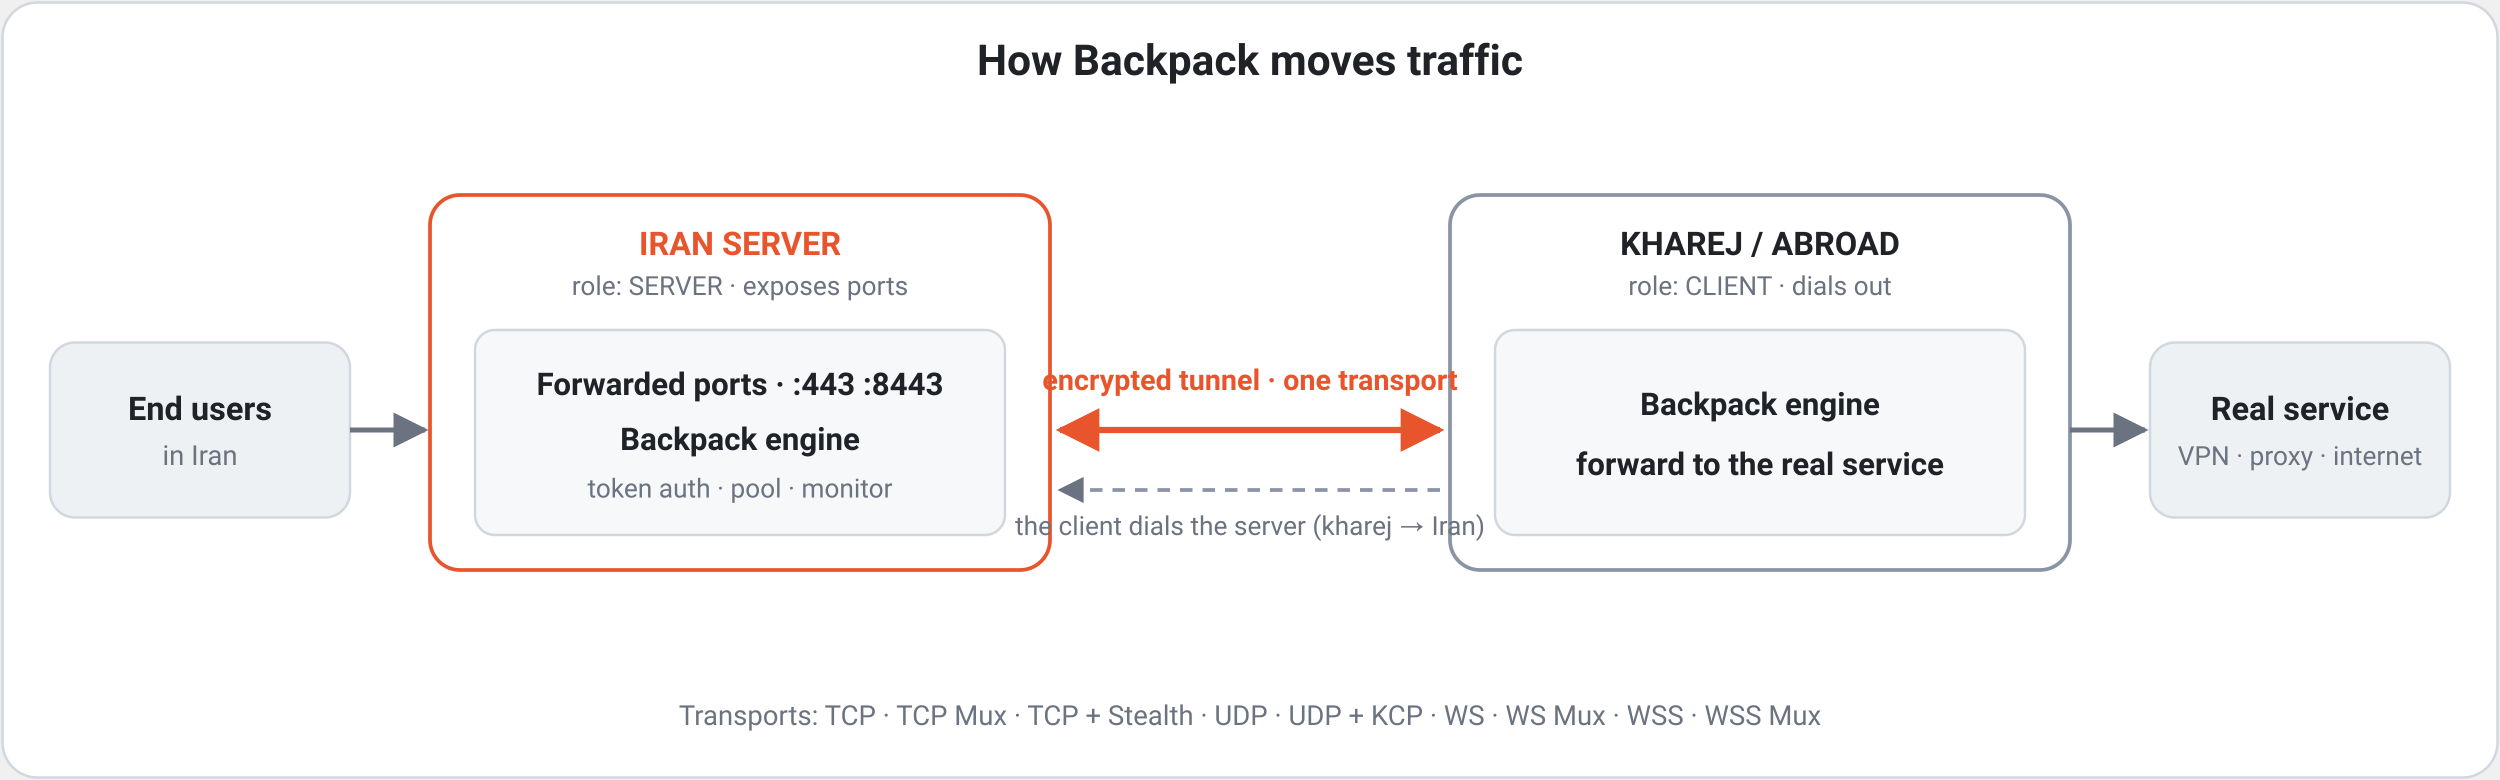
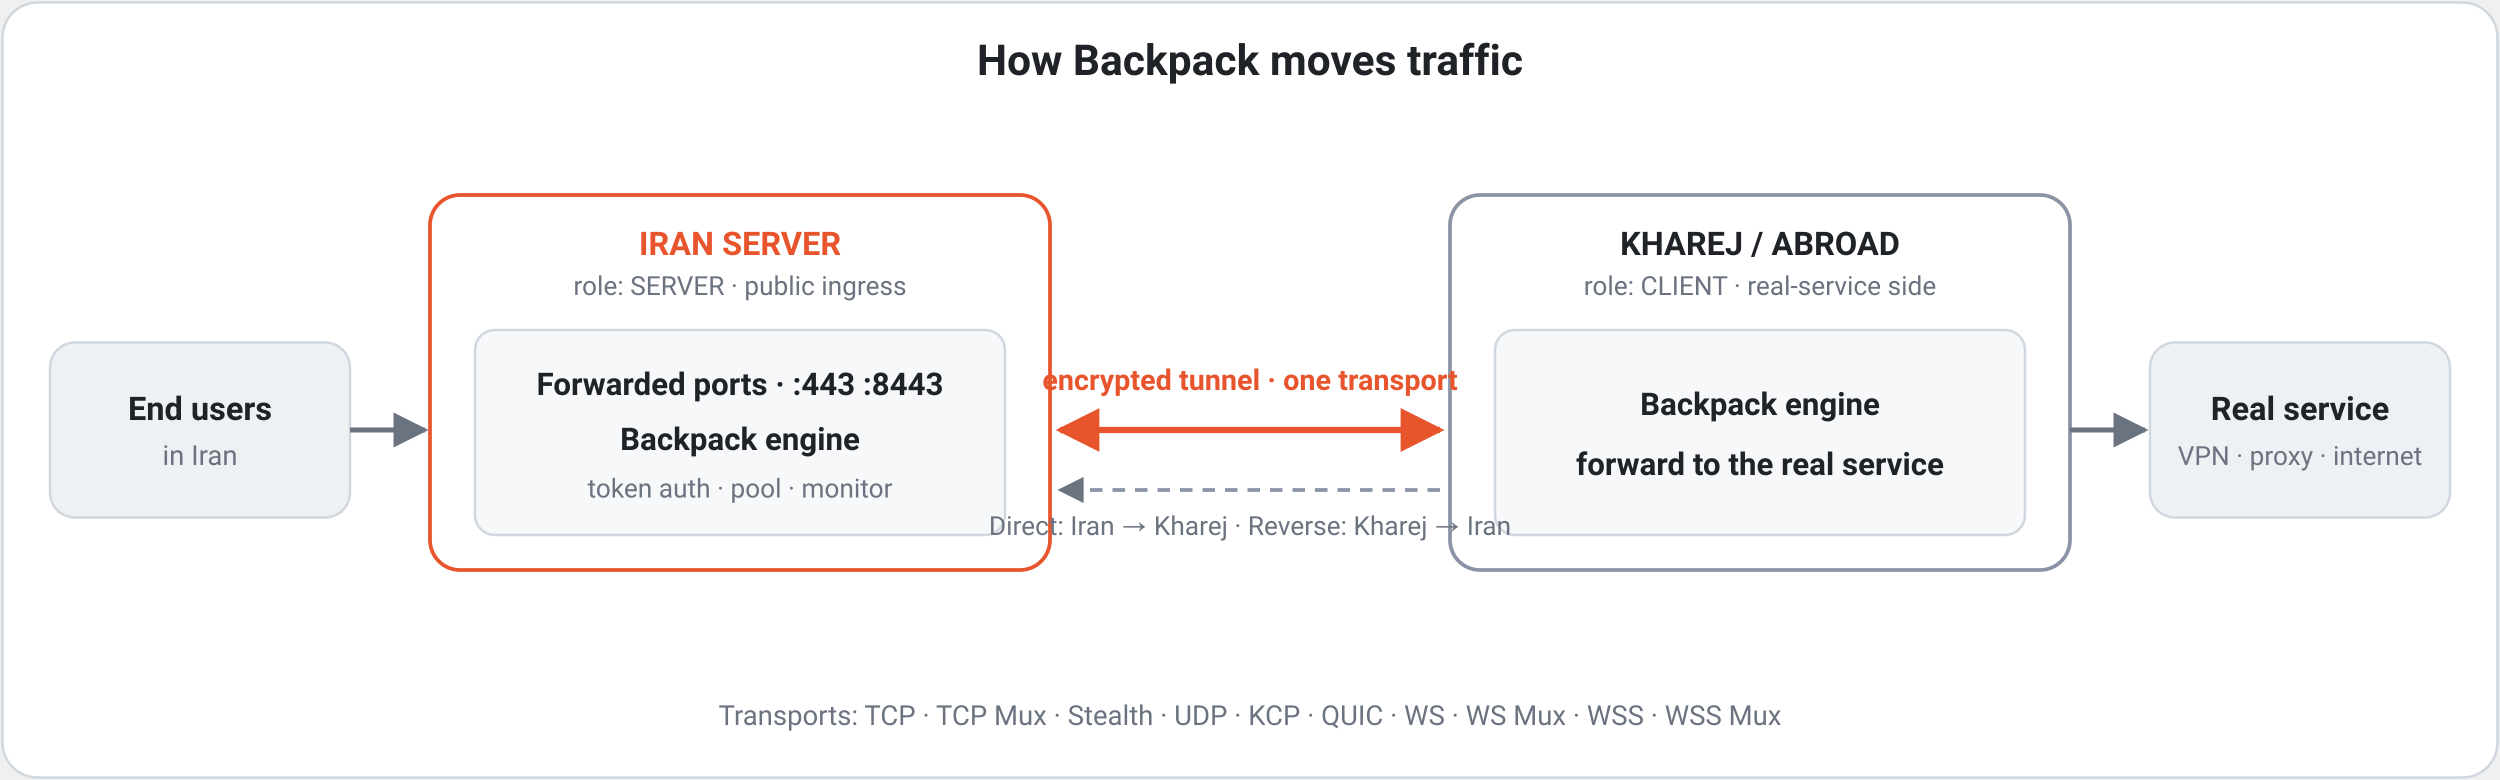
<svg xmlns="http://www.w3.org/2000/svg" viewBox="0 0 1000 312" font-family="-apple-system,BlinkMacSystemFont,'Segoe UI',Roboto,Helvetica,Arial,sans-serif">
  <defs>
    <marker id="arr" viewBox="0 0 10 10" refX="9" refY="5" markerWidth="7" markerHeight="7" orient="auto-start-reverse">
      <path d="M0 0 L10 5 L0 10 z" fill="#6b7280" />
    </marker>
    <marker id="arrA" viewBox="0 0 10 10" refX="9" refY="5" markerWidth="7" markerHeight="7" orient="auto-start-reverse">
      <path d="M0 0 L10 5 L0 10 z" fill="#e8552d" />
    </marker>
  </defs>
  <rect x="1" y="1" width="998" height="310" rx="14" fill="#ffffff" stroke="#d0d7de" />
  <text x="500" y="30" text-anchor="middle" font-size="17" font-weight="700" fill="#1f2328">How Backpack moves traffic</text>
  <rect x="20" y="137" width="120" height="70" rx="10" fill="#eef1f4" stroke="#d0d7de" />
  <text x="80" y="168" text-anchor="middle" font-size="13" font-weight="600" fill="#1f2328">End users</text>
  <text x="80" y="186" text-anchor="middle" font-size="11" fill="#6b7280">in Iran</text>
  <rect x="172" y="78" width="248" height="150" rx="12" fill="#ffffff" stroke="#e8552d" stroke-width="1.5" />
  <text x="296" y="102" text-anchor="middle" font-size="13" font-weight="700" fill="#e8552d">IRAN SERVER</text>
-   <text x="296" y="118" text-anchor="middle" font-size="10.5" fill="#6b7280">role: SERVER · exposes ports</text>
+   <text x="296" y="118" text-anchor="middle" font-size="10.5" fill="#6b7280">role: SERVER · public ingress</text>
  <rect x="190" y="132" width="212" height="82" rx="8" fill="#f6f8fa" stroke="#d0d7de" />
  <text x="296" y="158" text-anchor="middle" font-size="12.5" font-weight="600" fill="#1f2328">Forwarded ports · :443 :8443</text>
  <text x="296" y="180" text-anchor="middle" font-size="12.5" font-weight="600" fill="#1f2328">Backpack engine</text>
  <text x="296" y="199" text-anchor="middle" font-size="10.5" fill="#6b7280">token auth · pool · monitor</text>
  <rect x="580" y="78" width="248" height="150" rx="12" fill="#ffffff" stroke="#8a94a6" stroke-width="1.5" />
  <text x="704" y="102" text-anchor="middle" font-size="13" font-weight="700" fill="#1f2328">KHAREJ / ABROAD</text>
-   <text x="704" y="118" text-anchor="middle" font-size="10.5" fill="#6b7280">role: CLIENT · dials out</text>
+   <text x="704" y="118" text-anchor="middle" font-size="10.5" fill="#6b7280">role: CLIENT · real-service side</text>
  <rect x="598" y="132" width="212" height="82" rx="8" fill="#f6f8fa" stroke="#d0d7de" />
  <text x="704" y="166" text-anchor="middle" font-size="12.5" font-weight="600" fill="#1f2328">Backpack engine</text>
  <text x="704" y="190" text-anchor="middle" font-size="12.5" font-weight="600" fill="#1f2328">forward to the real service</text>
  <rect x="860" y="137" width="120" height="70" rx="10" fill="#eef1f4" stroke="#d0d7de" />
  <text x="920" y="168" text-anchor="middle" font-size="13" font-weight="600" fill="#1f2328">Real service</text>
  <text x="920" y="186" text-anchor="middle" font-size="10.5" fill="#6b7280">VPN · proxy · internet</text>
  <path d="M140 172 H170" stroke="#6b7280" stroke-width="2" fill="none" marker-end="url(#arr)" />
  <text x="500" y="156" text-anchor="middle" font-size="11.5" font-weight="600" fill="#e8552d">encrypted tunnel · one transport</text>
  <path d="M424 172 H576" stroke="#e8552d" stroke-width="2.5" fill="none" marker-start="url(#arrA)" marker-end="url(#arrA)" />
  <path d="M576 196 H424" stroke="#8a94a6" stroke-width="1.5" stroke-dasharray="5 4" fill="none" marker-end="url(#arr)" />
-   <text x="500" y="214" text-anchor="middle" font-size="10.5" fill="#6b7280">the client dials the server (kharej → Iran)</text>
+   <text x="500" y="214" text-anchor="middle" font-size="10.5" fill="#6b7280">Direct: Iran → Kharej · Reverse: Kharej → Iran</text>
  <path d="M828 172 H858" stroke="#6b7280" stroke-width="2" fill="none" marker-end="url(#arr)" />
-   <text x="500" y="290" text-anchor="middle" font-size="11" fill="#6b7280">Transports: TCP · TCP Mux · TCP + Stealth · UDP · UDP + KCP · WS · WS Mux · WSS · WSS Mux</text>
+   <text x="500" y="290" text-anchor="middle" font-size="11" fill="#6b7280">Transports: TCP · TCP Mux · Stealth · UDP · KCP · QUIC · WS · WS Mux · WSS · WSS Mux</text>
</svg>
